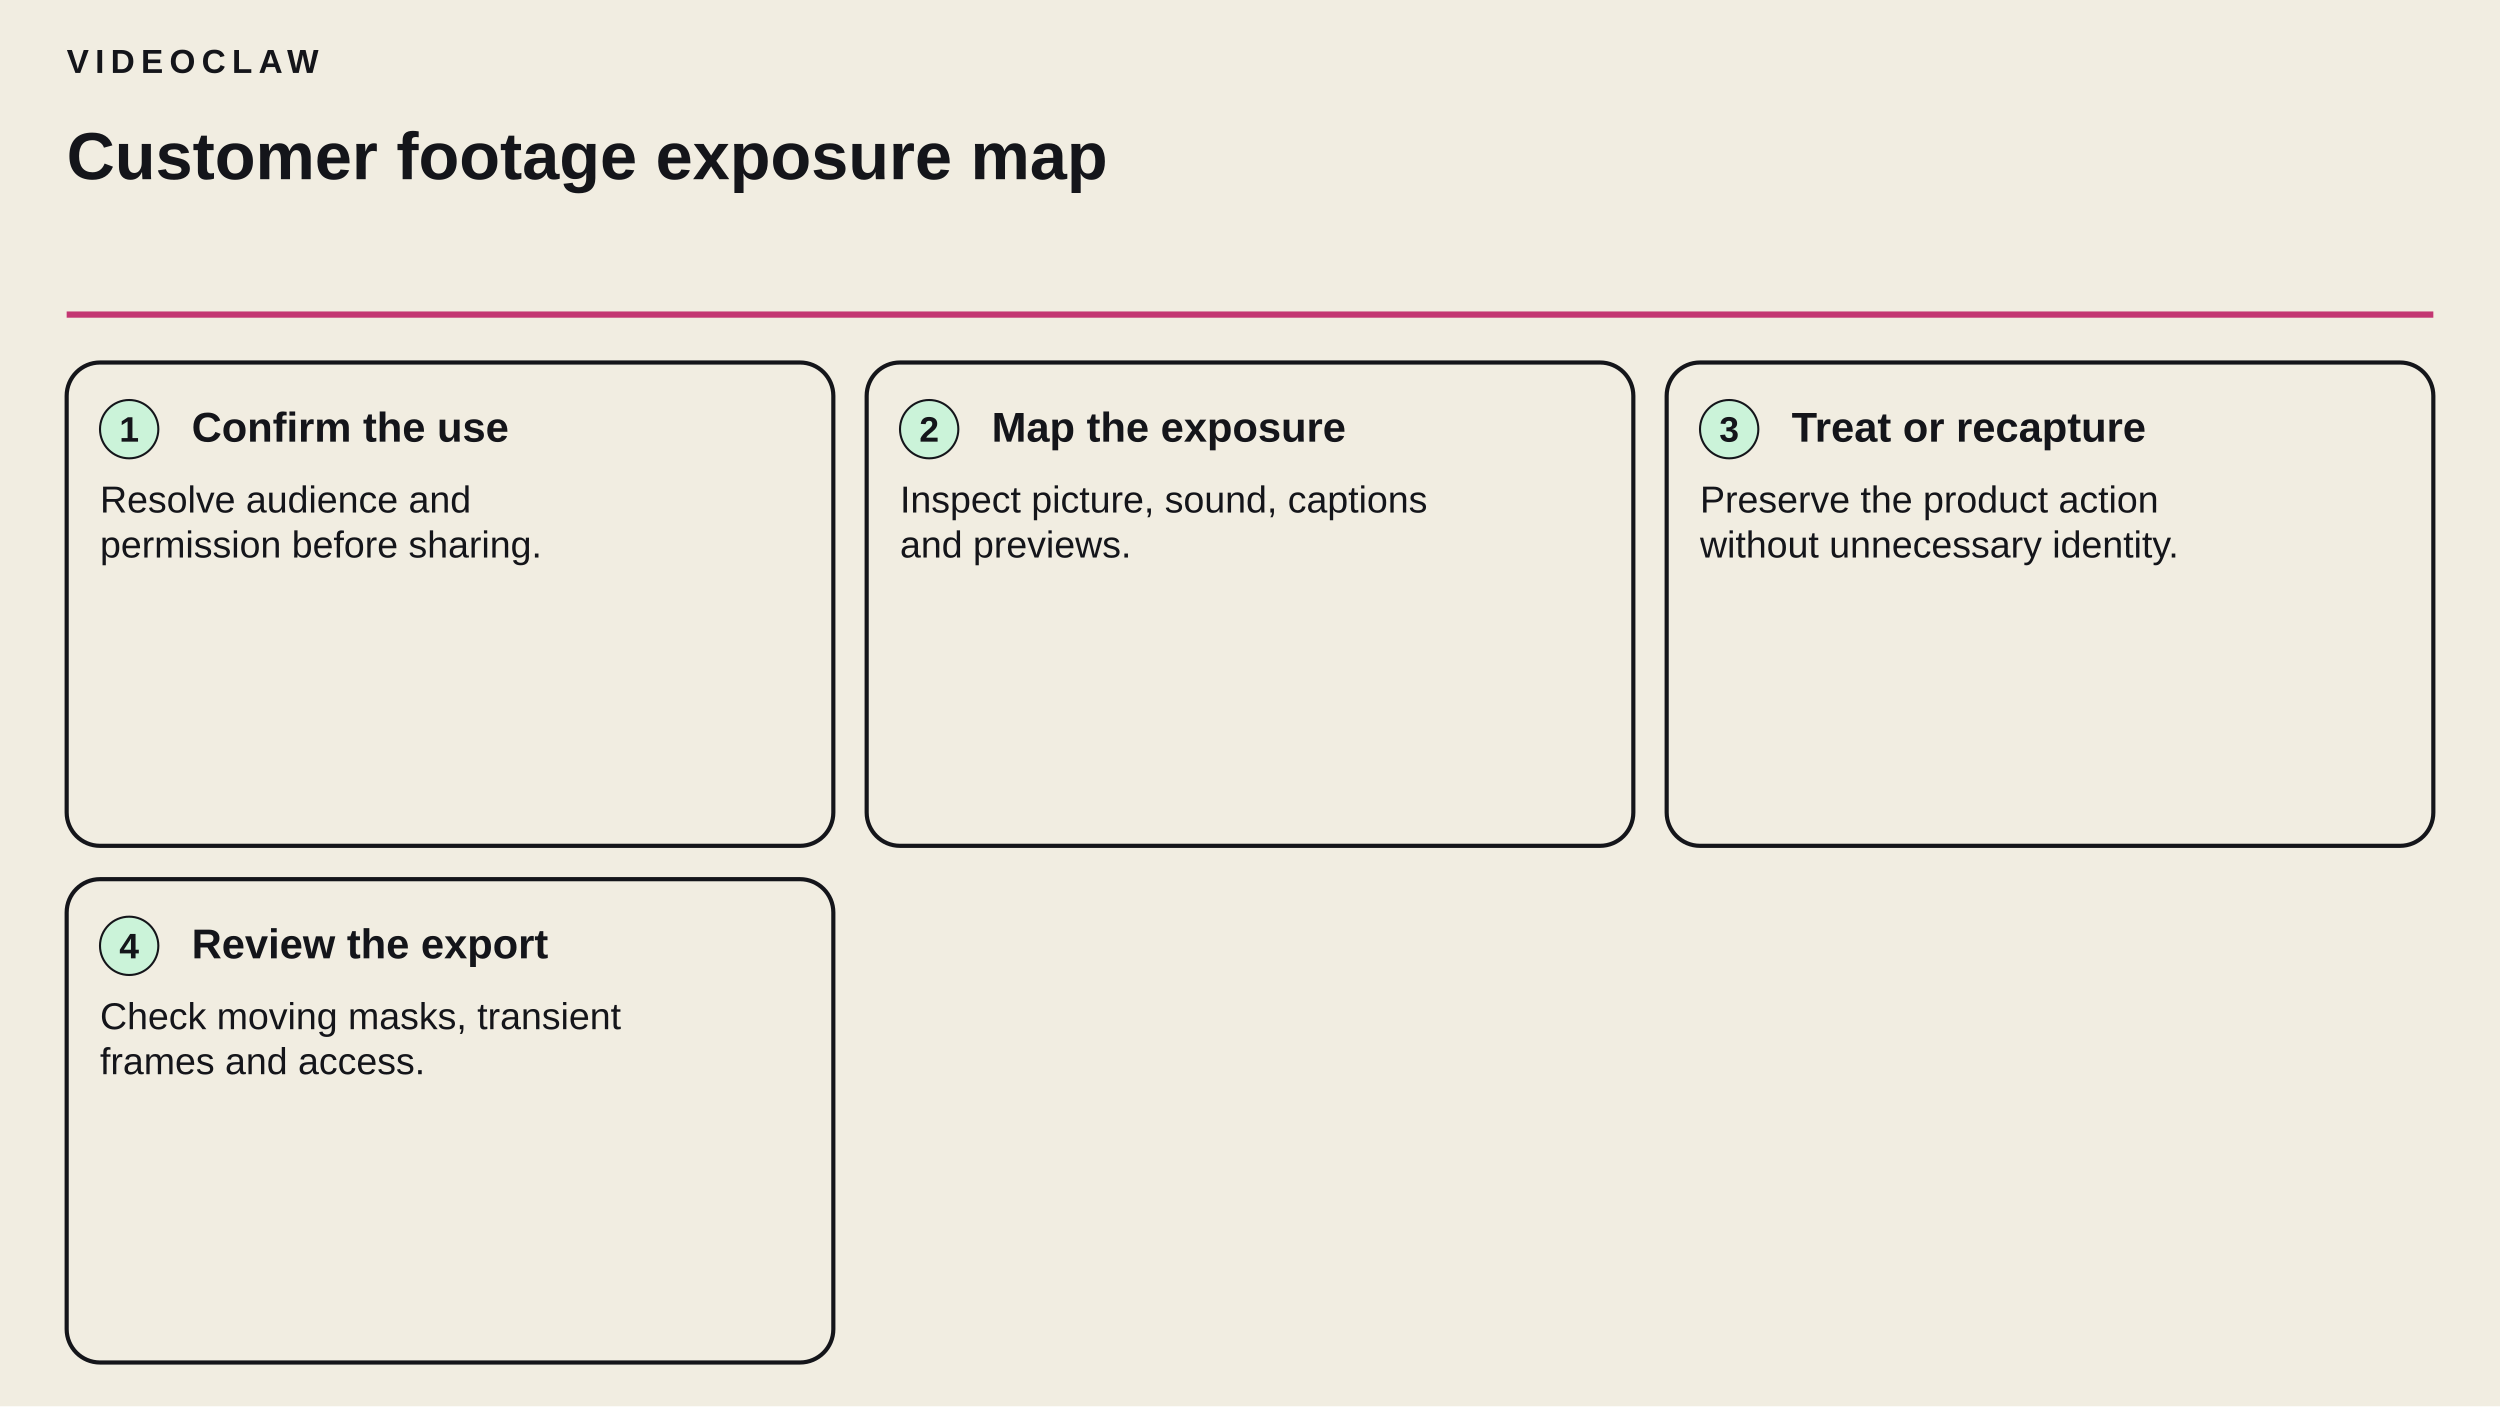
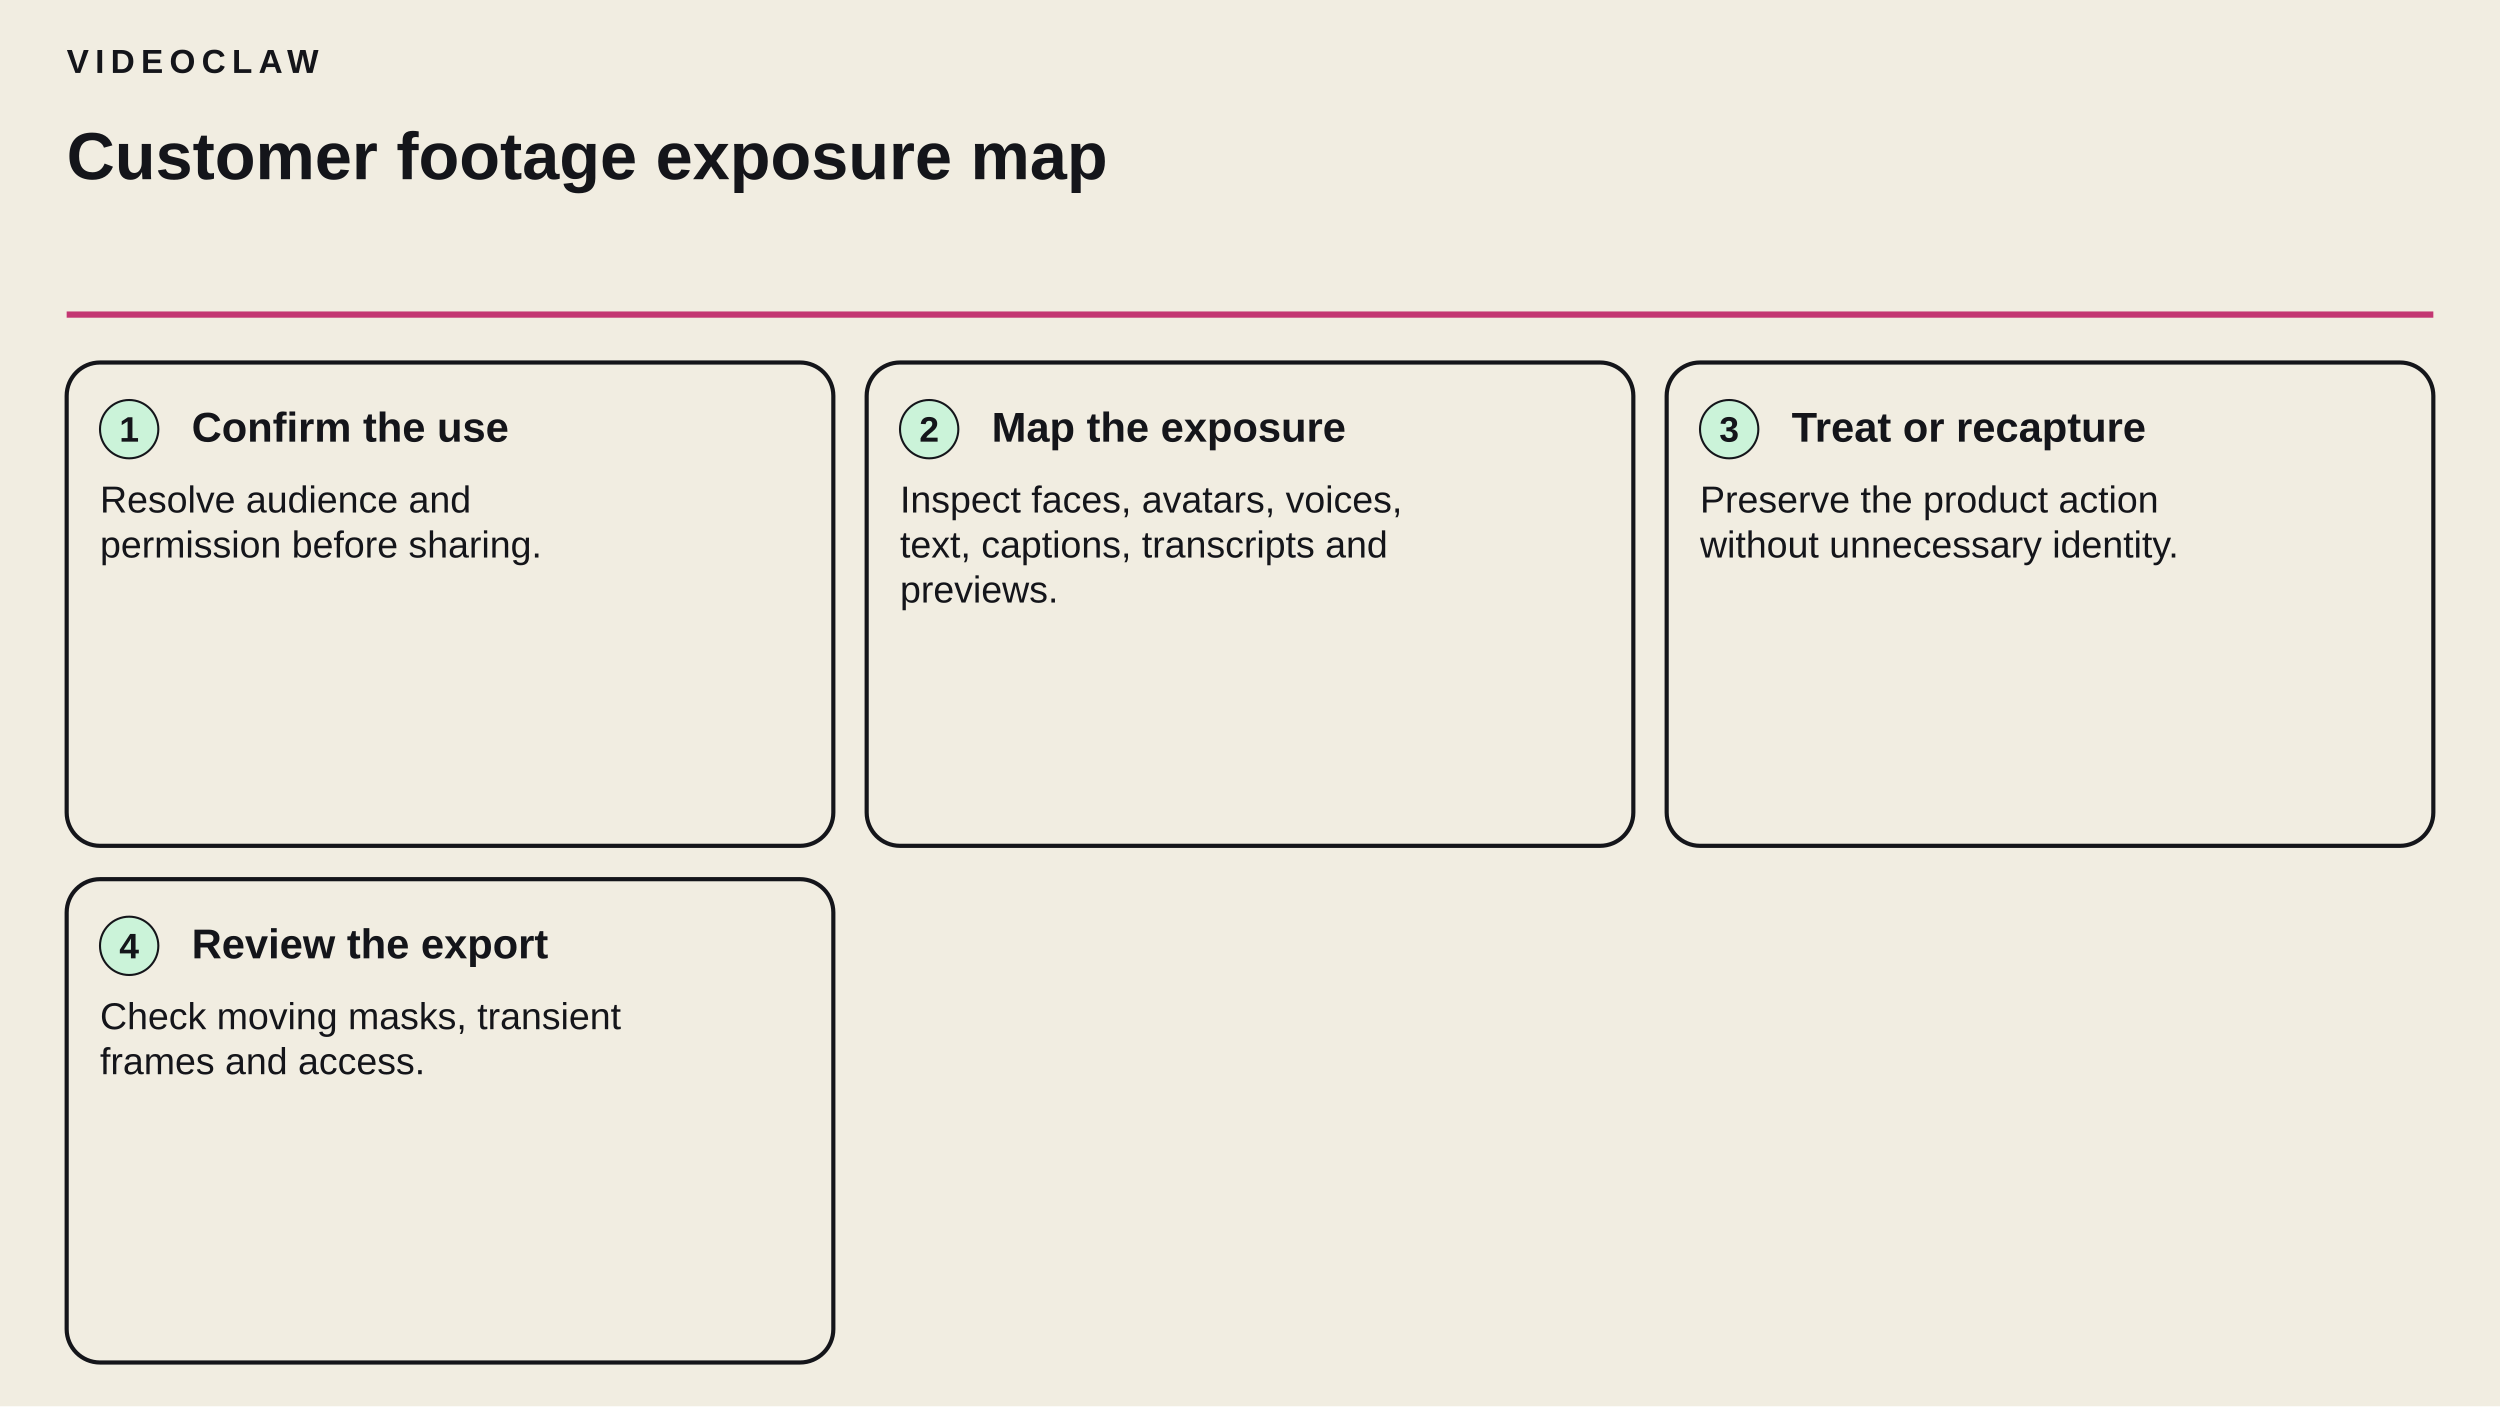
<svg xmlns="http://www.w3.org/2000/svg" width="1200" height="675" viewBox="0 0 1200 675" role="img" aria-labelledby="title desc">
  <rect width="1200" height="675" fill="#F1EDE1" />
  <text x="32" y="35" font-family="Arial,Helvetica,sans-serif" font-size="16" font-weight="700" letter-spacing="3" fill="#14151A">VIDEOCLAW</text>
  <path d="M32 151 H1168" stroke="#C33672" stroke-width="3" />
  <text class="title" aria-label="Customer footage exposure map" xml:space="preserve" font-family="Arial,Helvetica,sans-serif" font-size="32" font-weight="700" fill="#14151A">
    <tspan x="32" y="86.00">Customer footage exposure map</tspan>
  </text>
  <rect class="card" x="32" y="174" width="368" height="232" rx="16" fill="#F1EDE1" stroke="#14151A" stroke-width="2" />
  <circle cx="62" cy="206" r="14" fill="#CBF3D9" stroke="#14151A" stroke-width="1" />
  <text x="62" y="212" text-anchor="middle" font-family="Arial,Helvetica,sans-serif" font-size="17" font-weight="700" fill="#14151A">1</text>
  <text class="label" aria-label="Confirm the use" xml:space="preserve" font-family="Arial,Helvetica,sans-serif" font-size="20" font-weight="700" fill="#14151A">
    <tspan x="92" y="212.00">Confirm the use</tspan>
  </text>
  <text class="detail" aria-label="Resolve audience and permission before sharing." xml:space="preserve" font-family="Arial,Helvetica,sans-serif" font-size="18" font-weight="400" fill="#14151A">
    <tspan x="48" y="246.00">Resolve audience and </tspan>
    <tspan x="48" y="267.60">permission before sharing.</tspan>
  </text>
  <rect class="card" x="416" y="174" width="368" height="232" rx="16" fill="#F1EDE1" stroke="#14151A" stroke-width="2" />
  <circle cx="446" cy="206" r="14" fill="#CBF3D9" stroke="#14151A" stroke-width="1" />
  <text x="446" y="212" text-anchor="middle" font-family="Arial,Helvetica,sans-serif" font-size="17" font-weight="700" fill="#14151A">2</text>
  <text class="label" aria-label="Map the exposure" xml:space="preserve" font-family="Arial,Helvetica,sans-serif" font-size="20" font-weight="700" fill="#14151A">
    <tspan x="476" y="212.00">Map the exposure</tspan>
  </text>
-   <text class="detail" aria-label="Inspect picture, sound, captions and previews." xml:space="preserve" font-family="Arial,Helvetica,sans-serif" font-size="18" font-weight="400" fill="#14151A">
-     <tspan x="432" y="246.00">Inspect picture, sound, captions </tspan>
-     <tspan x="432" y="267.60">and previews.</tspan>
+   <text class="detail" aria-label="Inspect faces, avatars, voices, text, captions, transcripts and previews." xml:space="preserve" font-family="Arial,Helvetica,sans-serif" font-size="18" font-weight="400" fill="#14151A">
+     <tspan x="432" y="246.00">Inspect faces, avatars, voices, </tspan>
+     <tspan x="432" y="267.60">text, captions, transcripts and </tspan>
+     <tspan x="432" y="289.20">previews.</tspan>
  </text>
  <rect class="card" x="800" y="174" width="368" height="232" rx="16" fill="#F1EDE1" stroke="#14151A" stroke-width="2" />
  <circle cx="830" cy="206" r="14" fill="#CBF3D9" stroke="#14151A" stroke-width="1" />
  <text x="830" y="212" text-anchor="middle" font-family="Arial,Helvetica,sans-serif" font-size="17" font-weight="700" fill="#14151A">3</text>
  <text class="label" aria-label="Treat or recapture" xml:space="preserve" font-family="Arial,Helvetica,sans-serif" font-size="20" font-weight="700" fill="#14151A">
    <tspan x="860" y="212.00">Treat or recapture</tspan>
  </text>
  <text class="detail" aria-label="Preserve the product action without unnecessary identity." xml:space="preserve" font-family="Arial,Helvetica,sans-serif" font-size="18" font-weight="400" fill="#14151A">
    <tspan x="816" y="246.00">Preserve the product action </tspan>
    <tspan x="816" y="267.60">without unnecessary identity.</tspan>
  </text>
  <rect class="card" x="32" y="422" width="368" height="232" rx="16" fill="#F1EDE1" stroke="#14151A" stroke-width="2" />
  <circle cx="62" cy="454" r="14" fill="#CBF3D9" stroke="#14151A" stroke-width="1" />
  <text x="62" y="460" text-anchor="middle" font-family="Arial,Helvetica,sans-serif" font-size="17" font-weight="700" fill="#14151A">4</text>
  <text class="label" aria-label="Review the export" xml:space="preserve" font-family="Arial,Helvetica,sans-serif" font-size="20" font-weight="700" fill="#14151A">
    <tspan x="92" y="460.00">Review the export</tspan>
  </text>
  <text class="detail" aria-label="Check moving masks, transient frames and access." xml:space="preserve" font-family="Arial,Helvetica,sans-serif" font-size="18" font-weight="400" fill="#14151A">
    <tspan x="48" y="494.00">Check moving masks, transient </tspan>
    <tspan x="48" y="515.60">frames and access.</tspan>
  </text>
</svg>
